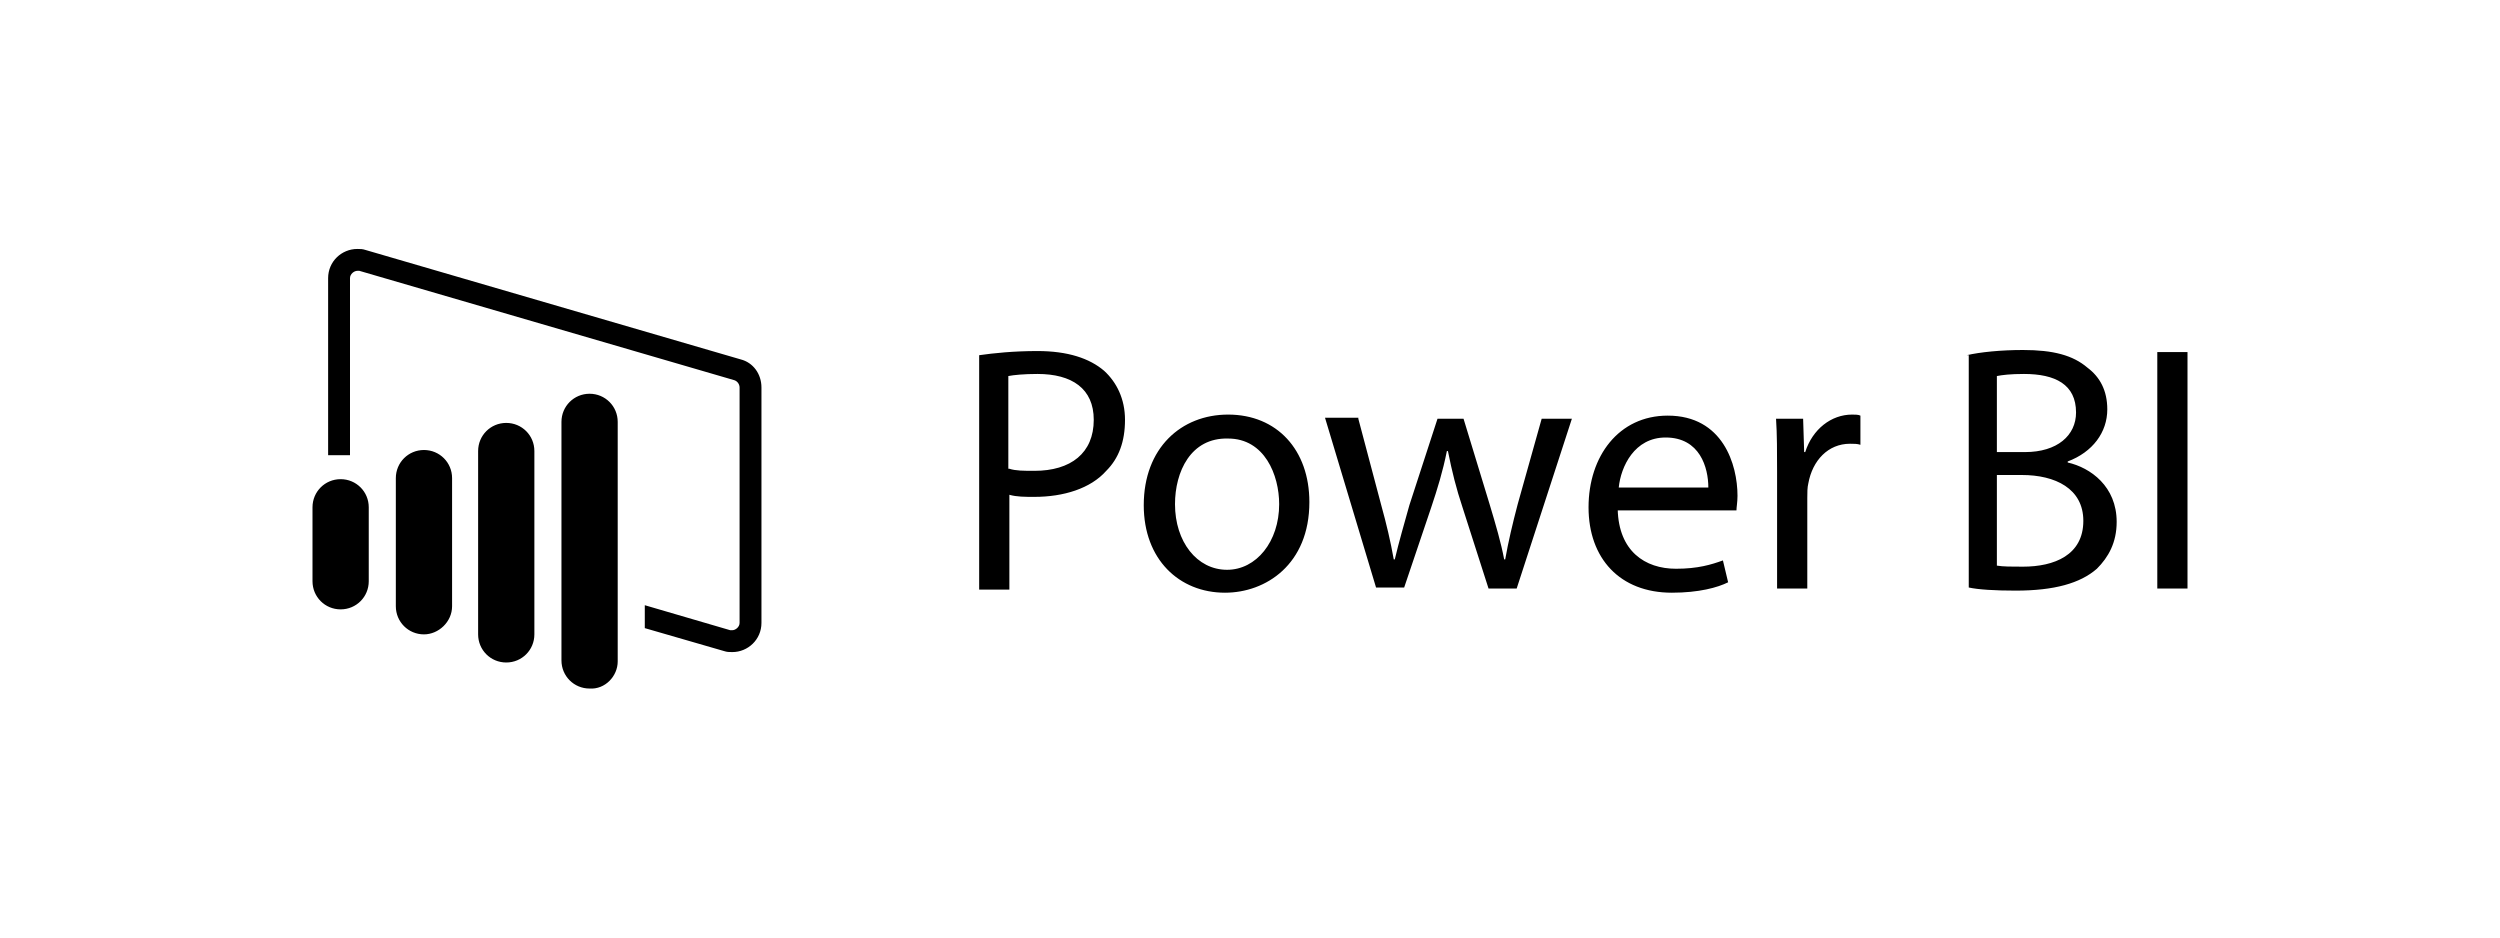
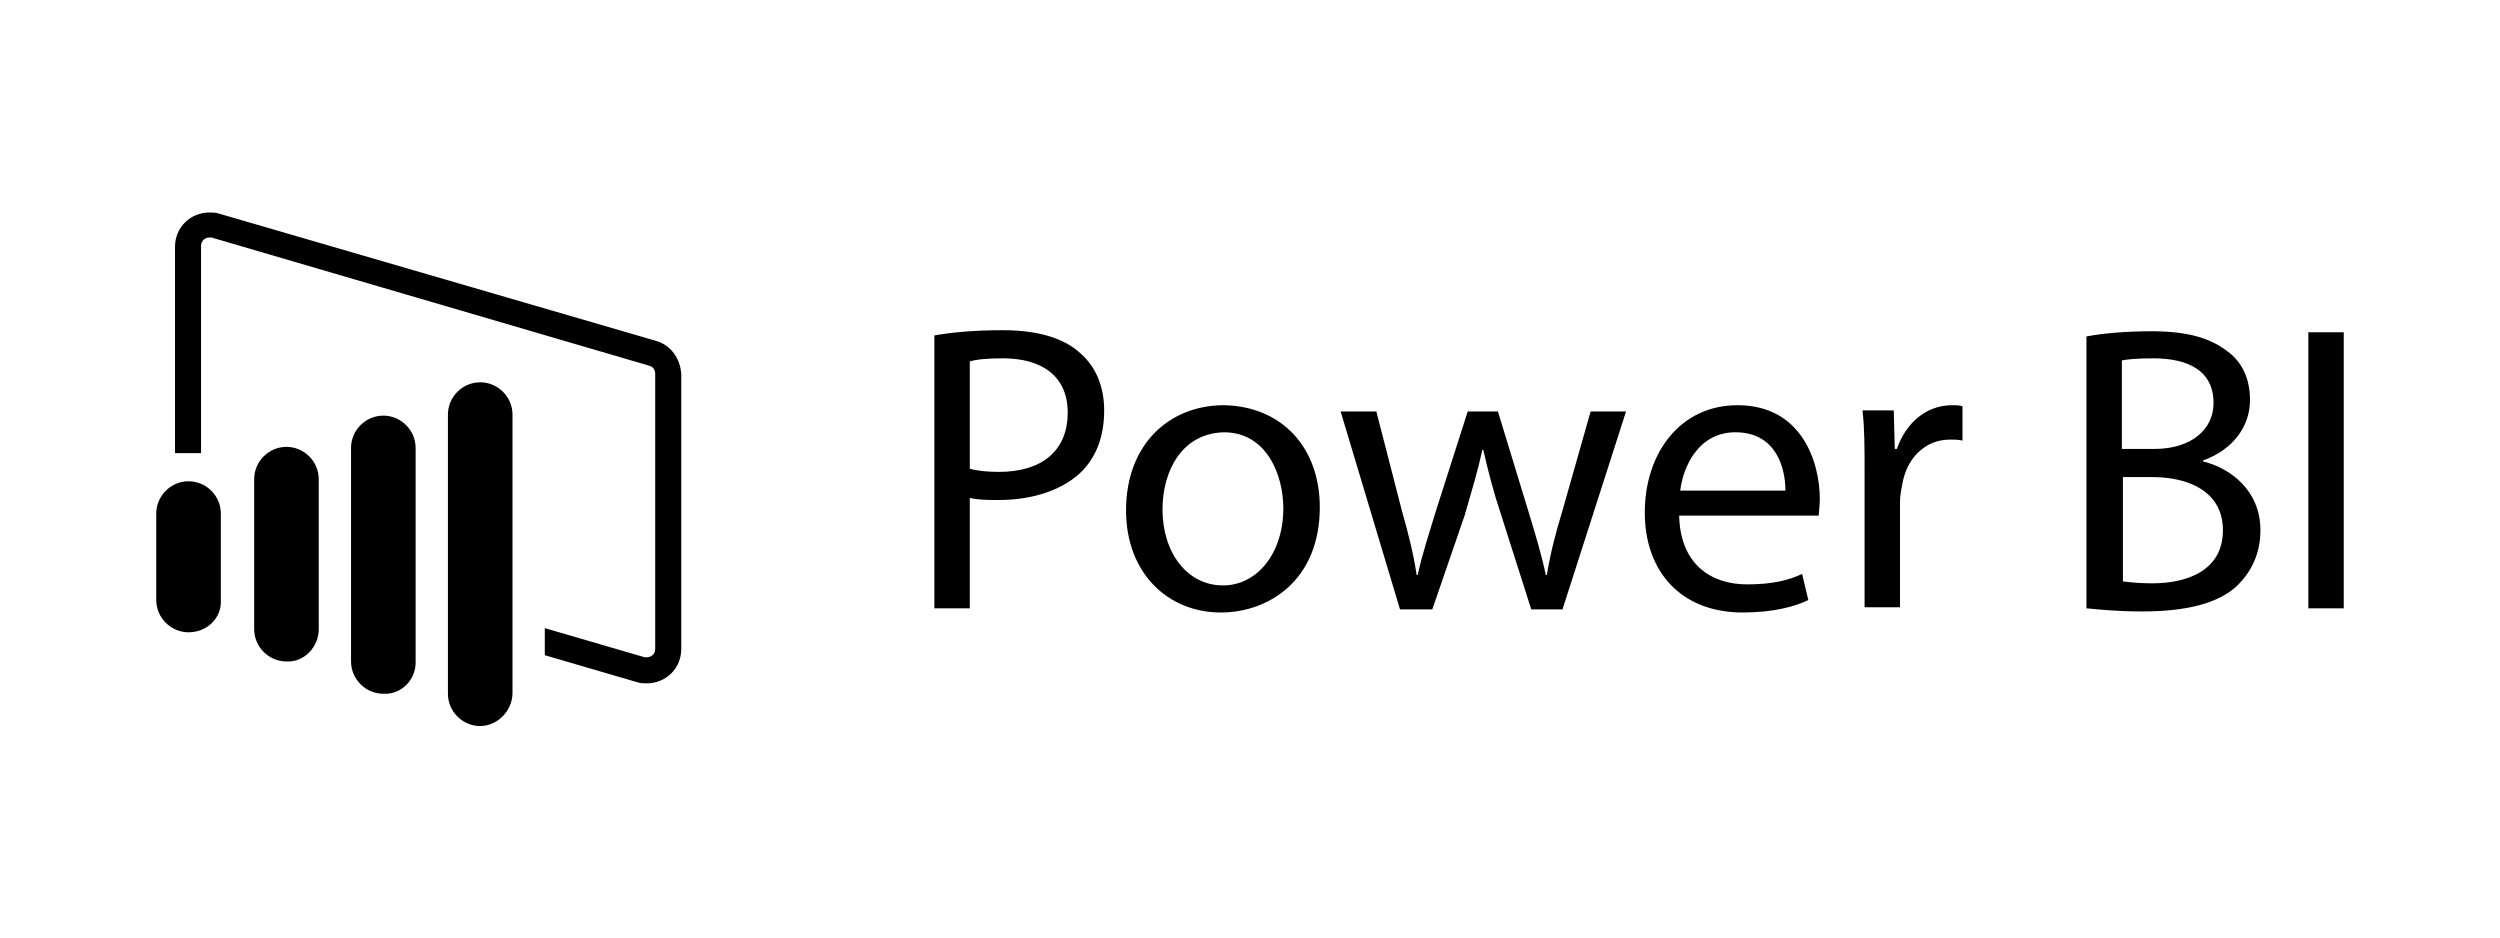
<svg xmlns="http://www.w3.org/2000/svg" version="1.1" id="Layer_1" x="0px" y="0px" viewBox="0 0 240 90" enable-background="new 0 0 240 90" xml:space="preserve">
  <g>
-     <path d="M32.7,58.5L32.7,58.5c-1.5,0-2.7-1.2-2.7-2.7v-7.1c0-1.5,1.2-2.7,2.7-2.7l0,0c1.5,0,2.7,1.2,2.7,2.7v7.1   C35.4,57.3,34.2,58.5,32.7,58.5z M43.4,58.2V45.9c0-1.5-1.2-2.7-2.7-2.7l0,0c-1.5,0-2.7,1.2-2.7,2.7v12.3c0,1.5,1.2,2.7,2.7,2.7   l0,0C42.1,60.9,43.4,59.7,43.4,58.2z M51.3,60.9V43.3c0-1.5-1.2-2.7-2.7-2.7l0,0c-1.5,0-2.7,1.2-2.7,2.7v17.6   c0,1.5,1.2,2.7,2.7,2.7l0,0C50.1,63.6,51.3,62.4,51.3,60.9z M59.3,63.5V40.5c0-1.5-1.2-2.7-2.7-2.7l0,0c-1.5,0-2.7,1.2-2.7,2.7   v22.9c0,1.5,1.2,2.7,2.7,2.7l0,0C58.1,66.2,59.3,64.9,59.3,63.5z M71.1,34.5L35.1,24c-0.3-0.1-0.5-0.1-0.8-0.1   c-1.5,0-2.8,1.2-2.8,2.8v17h2.1v-17c0-0.4,0.4-0.7,0.7-0.7c0.1,0,0.1,0,0.2,0l36,10.5c0.3,0.1,0.5,0.4,0.5,0.7v22.6   c0,0.4-0.4,0.7-0.7,0.7c-0.1,0-0.1,0-0.2,0l-8.2-2.4v2.2l7.6,2.2c0.3,0.1,0.5,0.1,0.8,0.1c1.5,0,2.8-1.2,2.8-2.8V37.2   C73.1,35.9,72.3,34.8,71.1,34.5z M94,34.1c1.4-0.2,3.3-0.4,5.6-0.4c2.9,0,5,0.7,6.4,1.9c1.2,1.1,2,2.7,2,4.7c0,2.1-0.6,3.7-1.8,4.9   c-1.5,1.7-4.1,2.5-6.9,2.5c-0.9,0-1.7,0-2.4-0.2v9.1H94V34.1z M96.9,45c0.6,0.2,1.4,0.2,2.4,0.2c3.5,0,5.7-1.7,5.7-4.9   c0-3-2.1-4.4-5.4-4.4c-1.3,0-2.3,0.1-2.8,0.2V45z M125.7,48.2c0,6-4.2,8.7-8.1,8.7c-4.4,0-7.8-3.2-7.8-8.4c0-5.5,3.6-8.7,8.1-8.7   C122.6,39.8,125.7,43.2,125.7,48.2z M112.8,48.4c0,3.6,2.1,6.3,5,6.3c2.8,0,5-2.7,5-6.3c0-2.8-1.4-6.3-4.9-6.3   C114.3,42,112.8,45.3,112.8,48.4z M130.4,40.2l2.2,8.3c0.5,1.8,0.9,3.5,1.2,5.2h0.1c0.4-1.7,0.9-3.4,1.4-5.2l2.7-8.3h2.5l2.5,8.2   c0.6,2,1.1,3.7,1.4,5.3h0.1c0.3-1.7,0.7-3.4,1.2-5.3l2.3-8.2h2.9l-5.3,16.3h-2.7l-2.5-7.8c-0.6-1.8-1-3.4-1.4-5.4h-0.1   c-0.4,2-0.9,3.6-1.5,5.4l-2.6,7.7h-2.7l-4.9-16.3H130.4z M155.3,48.9c0.1,4,2.6,5.7,5.6,5.7c2.1,0,3.4-0.4,4.5-0.8l0.5,2.1   c-1,0.5-2.8,1-5.4,1c-5,0-8-3.3-8-8.2s2.9-8.8,7.6-8.8c5.3,0,6.7,4.7,6.7,7.7c0,0.6-0.1,1.1-0.1,1.4H155.3z M164,46.8   c0-1.9-0.8-4.8-4.1-4.8c-3,0-4.3,2.8-4.5,4.8H164z M170.6,45.3c0-1.9,0-3.6-0.1-5.1h2.6l0.1,3.2h0.1c0.7-2.2,2.5-3.6,4.5-3.6   c0.3,0,0.6,0,0.8,0.1v2.8c-0.3-0.1-0.6-0.1-1-0.1c-2.1,0-3.6,1.6-4,3.8c-0.1,0.4-0.1,0.9-0.1,1.4v8.7h-2.9V45.3z M188.8,34.1   c1.3-0.3,3.3-0.5,5.4-0.5c2.9,0,4.8,0.5,6.2,1.7c1.2,0.9,1.9,2.2,1.9,4c0,2.2-1.4,4.1-3.8,5v0.1c2.2,0.5,4.7,2.3,4.7,5.7   c0,2-0.8,3.4-1.9,4.5c-1.6,1.4-4.1,2.1-7.8,2.1c-2,0-3.6-0.1-4.5-0.3V34.1z M191.7,43.4h2.7c3.1,0,4.9-1.6,4.9-3.8   c0-2.7-2-3.7-5-3.7c-1.3,0-2.1,0.1-2.6,0.2V43.4z M191.7,54.3c0.6,0.1,1.4,0.1,2.5,0.1c3,0,5.8-1.1,5.8-4.4c0-3.1-2.7-4.4-5.9-4.4   h-2.4V54.3z M210,33.8v22.7h-2.9V33.8H210z" />
+     <path d="M18.1,60.7L18.1,60.7c-1.7,0-3.1-1.4-3.1-3.1v-8.3c0-1.7,1.4-3.1,3.1-3.1l0,0c1.7,0,3.1,1.4,3.1,3.1v8.3   C21.3,59.3,19.9,60.7,18.1,60.7z M30.6,60.4V46c0-1.7-1.4-3.1-3.1-3.1l0,0c-1.7,0-3.1,1.4-3.1,3.1v14.4c0,1.7,1.4,3.1,3.1,3.1l0,0   C29.2,63.6,30.6,62.1,30.6,60.4z M39.9,63.6V43c0-1.7-1.4-3.1-3.1-3.1l0,0c-1.7,0-3.1,1.4-3.1,3.1v20.5c0,1.7,1.4,3.1,3.1,3.1l0,0   C38.5,66.7,39.9,65.3,39.9,63.6z M49.2,66.5V39.8c0-1.7-1.4-3.1-3.1-3.1l0,0c-1.7,0-3.1,1.4-3.1,3.1v26.8c0,1.7,1.4,3.1,3.1,3.1   l0,0C47.7,69.7,49.2,68.3,49.2,66.5z M62.9,32.7L21,20.5c-0.3-0.1-0.6-0.1-0.9-0.1c-1.8,0-3.3,1.4-3.3,3.3v19.8h2.5V23.6   c0-0.5,0.4-0.8,0.8-0.8c0.1,0,0.2,0,0.2,0l42,12.3c0.4,0.1,0.6,0.4,0.6,0.8v26.4c0,0.5-0.4,0.8-0.8,0.8c-0.1,0-0.2,0-0.2,0   l-9.6-2.8v2.6l8.9,2.6c0.3,0.1,0.6,0.1,0.9,0.1c1.8,0,3.3-1.4,3.3-3.3V35.9C65.3,34.4,64.4,33.1,62.9,32.7z M89.7,32.2   c1.7-0.3,3.8-0.5,6.6-0.5c3.4,0,5.9,0.8,7.4,2.2c1.5,1.3,2.3,3.2,2.3,5.5c0,2.4-0.7,4.3-2,5.7c-1.8,1.9-4.8,2.9-8.1,2.9   c-1,0-2,0-2.8-0.2v10.6h-3.4V32.2z M93.1,45c0.7,0.2,1.7,0.3,2.8,0.3c4.1,0,6.6-2,6.6-5.7c0-3.5-2.5-5.2-6.2-5.2   c-1.5,0-2.6,0.1-3.2,0.3V45z M126.7,48.7c0,7-4.9,10.1-9.5,10.1c-5.1,0-9.1-3.8-9.1-9.8c0-6.4,4.2-10.1,9.4-10.1   C123,39,126.7,42.9,126.7,48.7z M111.6,48.9c0,4.2,2.4,7.3,5.8,7.3c3.3,0,5.8-3.1,5.8-7.4c0-3.2-1.6-7.3-5.7-7.3   C113.4,41.6,111.6,45.3,111.6,48.9z M132.1,39.4l2.5,9.7c0.6,2.1,1.1,4.1,1.4,6.1h0.1c0.4-1.9,1.1-4,1.7-6l3.1-9.7h2.9l2.9,9.5   c0.7,2.3,1.3,4.3,1.7,6.2h0.1c0.3-1.9,0.8-3.9,1.5-6.2l2.7-9.5h3.4l-6.1,19H147l-2.9-9.1c-0.7-2.1-1.2-4-1.7-6.2h-0.1   c-0.5,2.3-1.1,4.2-1.7,6.3l-3.1,9h-3.1l-5.7-19H132.1z M161.2,49.5c0.1,4.7,3.1,6.6,6.5,6.6c2.5,0,4-0.4,5.3-1l0.6,2.5   c-1.2,0.6-3.3,1.2-6.3,1.2c-5.9,0-9.4-3.9-9.4-9.6s3.4-10.3,8.9-10.3c6.2,0,7.9,5.5,7.9,9c0,0.7-0.1,1.3-0.1,1.6H161.2z    M171.4,47.1c0-2.2-0.9-5.6-4.8-5.6c-3.5,0-5,3.2-5.3,5.6H171.4z M179,45.3c0-2.2,0-4.2-0.2-5.9h3l0.1,3.7h0.2   c0.9-2.6,2.9-4.2,5.3-4.2c0.4,0,0.7,0,1,0.1v3.3c-0.4-0.1-0.7-0.1-1.2-0.1c-2.4,0-4.2,1.8-4.6,4.4c-0.1,0.5-0.2,1-0.2,1.6v10.1H179   V45.3z M200.3,32.3c1.5-0.3,3.9-0.5,6.2-0.5c3.4,0,5.6,0.6,7.3,1.9c1.4,1,2.2,2.6,2.2,4.7c0,2.6-1.7,4.8-4.5,5.8v0.1   c2.5,0.6,5.5,2.7,5.5,6.6c0,2.3-0.9,4-2.2,5.3c-1.8,1.7-4.8,2.5-9.2,2.5c-2.4,0-4.2-0.2-5.3-0.3V32.3z M203.7,43.1h3.1   c3.6,0,5.7-1.9,5.7-4.4c0-3.1-2.4-4.3-5.8-4.3c-1.6,0-2.5,0.1-3,0.2V43.1z M203.7,55.8c0.7,0.1,1.7,0.2,2.9,0.2   c3.5,0,6.8-1.3,6.8-5.1c0-3.6-3.1-5.1-6.8-5.1h-2.8V55.8z M225,31.9v26.5h-3.4V31.9H225z" />
  </g>
</svg>
